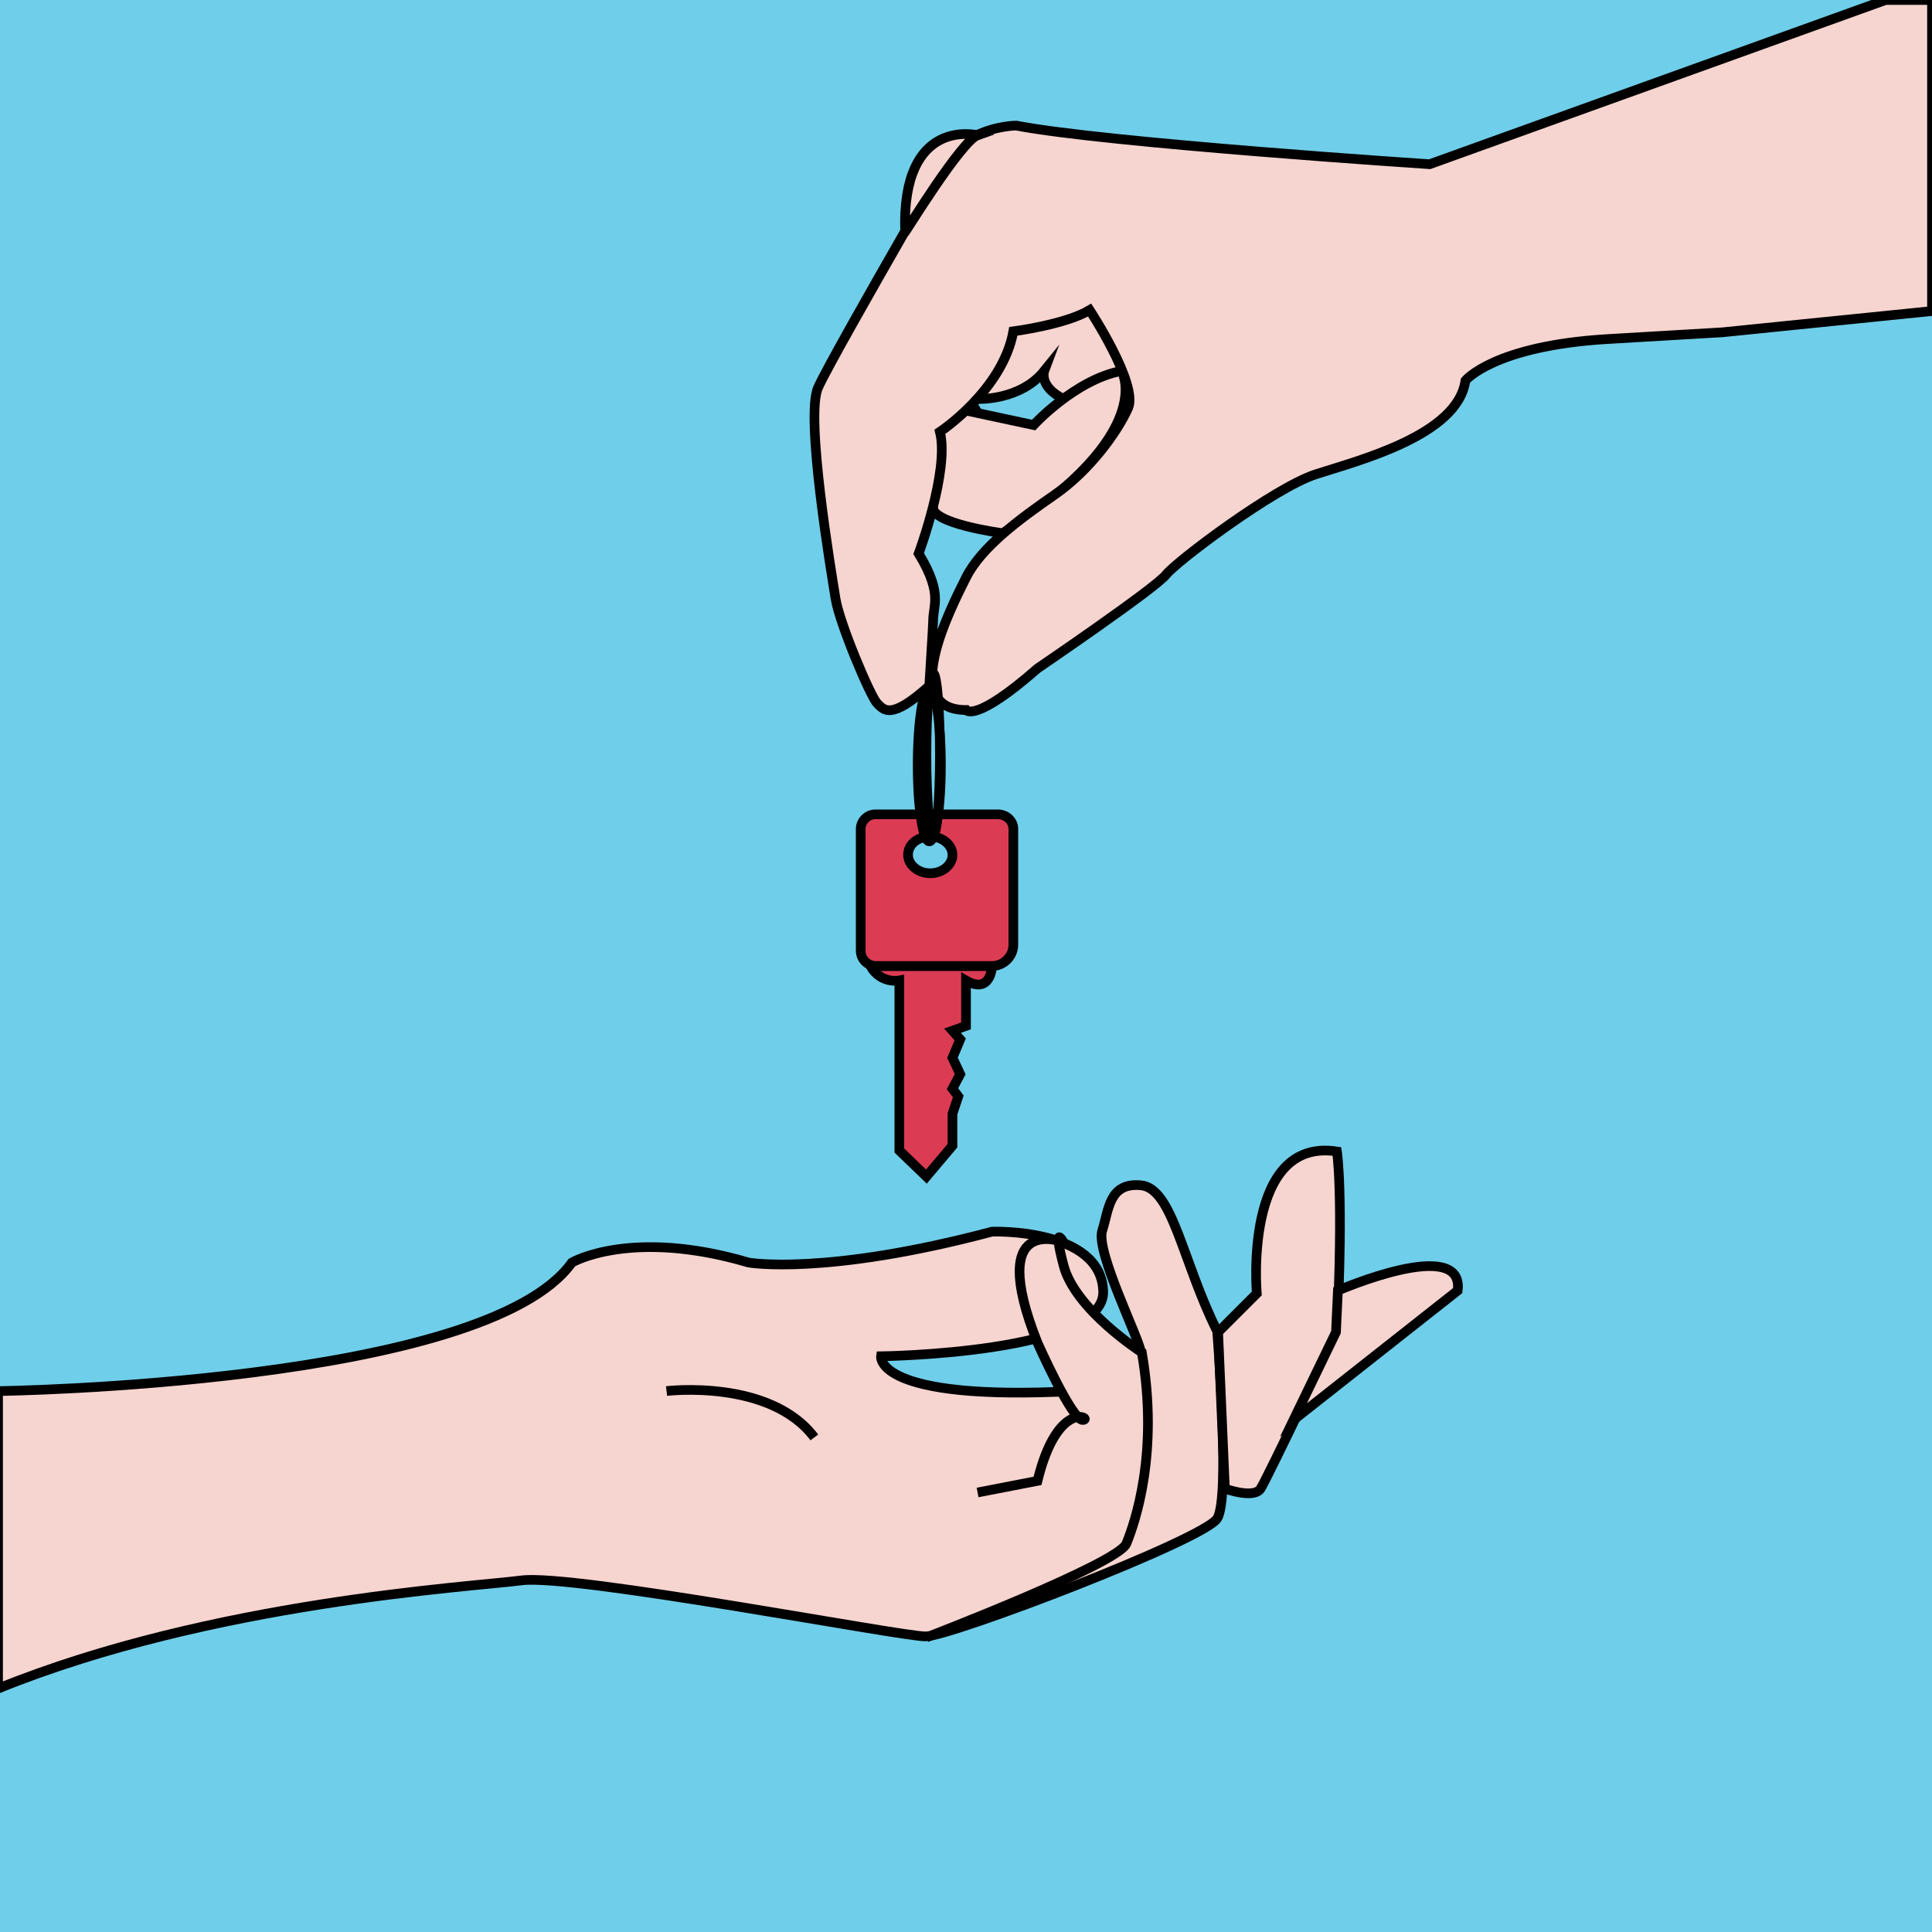
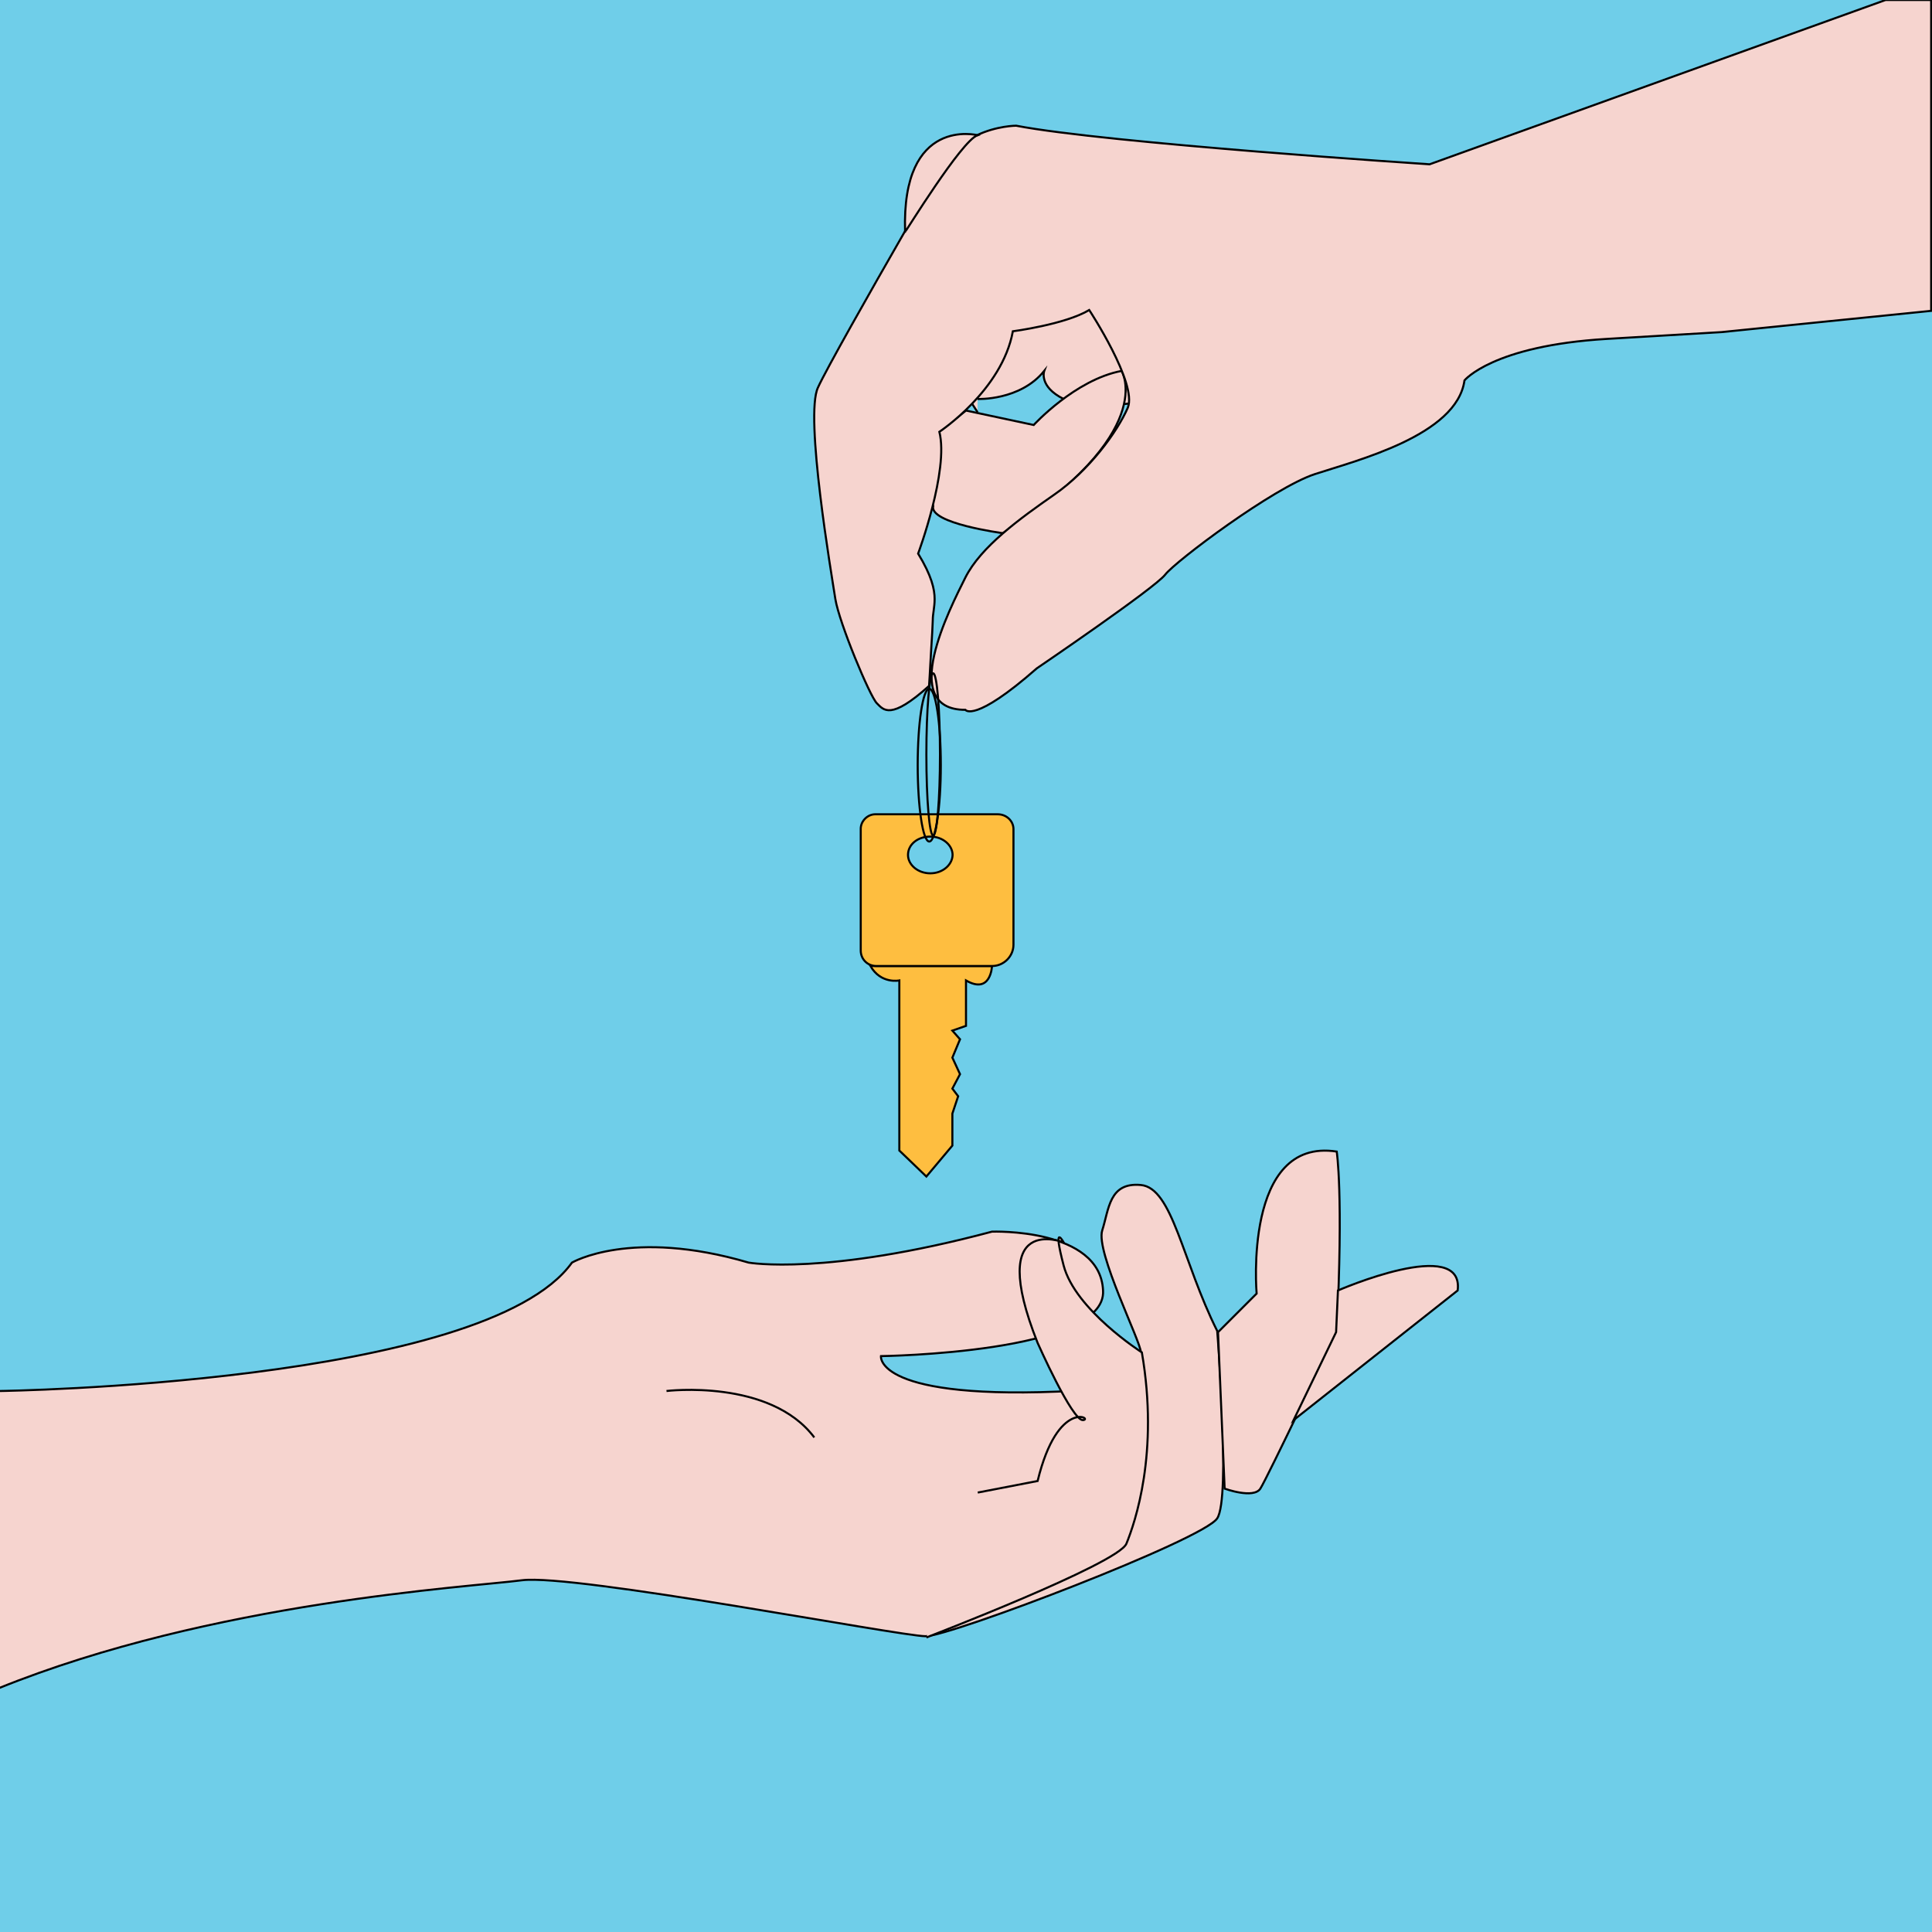
- <svg xmlns="http://www.w3.org/2000/svg" version="1.1" x="0px" y="0px" viewBox="0 0 200 200" enable-background="new 0 0 200 200" xml:space="preserve">
+ <svg xmlns="http://www.w3.org/2000/svg" version="1.1" x="0px" y="0px" viewBox="72 0 936 936" enable-background="new 72 0 936 936" xml:space="preserve">
  <g id="Layer_1">
-     <rect fill="#6FCEE9" width="200" height="200" />
+     <g id="Layer_1_1_">
+       <rect x="72" y="0" fill="#6FCEE9" width="936" height="936" />
+     </g>
+     <g id="Layer_2">
+       <path fill="#F6D4CF" stroke="#000000" stroke-miterlimit="10" d="M545.6,193.3c0,0,20.6,0.9,32.3-13.6c0,0-2.8,7.5,9.4,13.6    c12.6,6.1,49.6,2.3,58-6.6c8.4-8.9-57.1-66.5-57.1-66.5l-60.4,51.9l17.8,27.6" />
+       <path fill="#F6D4CF" stroke="#000000" stroke-miterlimit="10" d="M540,198.9l32.8,7c0,0,20.1-22,42.6-26.2c0,0,18.3,30-57.6,78.6    c0,0-35.6-4.7-33.7-13.1c0,0-9.4-25.3,2.8-36C540,198.9,540,198.9,540,198.9z" />
+       <path fill="#F6D4CF" stroke="#000000" stroke-miterlimit="10" d="M985.5,0L764.6,79.6c0,0-156.8-10.3-200.3-18.7    c0,0-9.4,0-19.2,4.7c-6.1,2.8-12.2,7-16.4,14c0,0-8.4,14.5-18.7,33.2c-16.4,28.5-37.9,66.5-41.7,74.9    c-6.6,13.6,6.6,90.8,8.4,102.5c1.9,11.7,16.8,47.3,20.1,50.5c3.3,3.3,6.6,8.4,25.3-8.4c0,0,0.5-7.5,0.9-15.4    c0.5-7.5,0.9-15,0.9-16.4c0-3.3,0.9-6.1,0.9-10.3c0-4.7-1.4-11.2-8-22c0,0,15-40.2,10.3-59c0,0,30.4-20.1,35.6-48.7    c0,0,25.3-3.3,37-10.3c0,0,23.4,35.6,18.7,47.3c-5.1,11.7-18.7,30.4-35.6,42.1c-16.8,11.7-35.6,25.3-43.1,40.2    c-7.5,15-32.8,64.1,0,64.1c0,0,4.2,6.6,34.6-20.1c0,0,57.1-38.8,62.2-45.4s52.4-42.1,72.5-48.7c20.1-6.6,68.8-18.7,72.5-45.4    c0,0,13.6-16.8,68.8-20.1c55.7-3.3,55.7-3.3,55.7-3.3l101.6-10.3V0H985.5z" />
+       <path fill="#F6D4CF" stroke="#000000" stroke-miterlimit="10" d="M545.6,65.5c0,0-37-9.4-35.1,46.8    C510.5,112.8,537.7,68.3,545.6,65.5z" />
+       <path fill="#F6D4CF" stroke="#000000" stroke-miterlimit="10" d="M72,673.9c0,0,234.9-3.3,277.1-62.2c0,0,28.5-16.8,85.6,0    c0,0,37,6.6,117.9-15c0,0,52.4-1.9,53.8,28.5c1.9,30.4-107.6,31.8-107.6,31.8s-3.3,22,94.1,16.8c0,0,31.8-13.6,31.8-18.7    s-22-48.7-18.7-59c3.3-10.3,3.3-23.4,18.7-22c15.4,1.4,20.1,37,37,70.7c0,0,6.6,81,0,90.8c-6.6,10.3-129.2,57.1-141.3,57.1    c-12.2,0-170.4-30.4-195.6-27.1c-25.3,3.3-149.8,10.3-253.7,52.4V673.9H72z" />
+       <path fill="#F6D4CF" stroke="#000000" stroke-miterlimit="10" d="M662.1,645.4l18.7-18.7c0,0-6.6-75.8,38.8-68.8    c0,0,3.3,20.1,0,87.5c0,0-33.7,70.7-37,75.8c-3.3,5.1-17.3,0-17.3,0L662.1,645.4z" />
+       <path fill="#F6D4CF" stroke="#000000" stroke-miterlimit="10" d="M720.2,625.2c0,0,61.3-26.7,58,0L698.7,688l20.6-42.6    L720.2,625.2z" />
+       <path fill="#F6D4CF" stroke="#000000" stroke-miterlimit="10" d="M520.8,793.3c0,0,92.7-35.6,96.9-45.4c4.2-10.3,15.9-44,7.5-92.7    c0,0-32.3-20.6-37.9-42.1c-5.6-21.5,0-11.2,0-11.2s-37.9-15-12.6,48.7c0,0,16.8,37.9,22,37.4s-12.2-10.8-22,29.5l-29,5.6" />
+     </g>
  </g>
-   <g id="Layer_2">
-     <path fill="#F6D4CF" stroke="#000000" stroke-miterlimit="10" d="M101.2,41.3c0,0,4.4,0.2,6.9-2.9c0,0-0.6,1.6,2,2.9   c2.7,1.3,10.6,0.5,12.4-1.4s-12.2-14.2-12.2-14.2L97.4,36.8l3.8,5.9" />
-     <path fill="#F6D4CF" stroke="#000000" stroke-miterlimit="10" d="M100,42.5l7,1.5c0,0,4.3-4.7,9.1-5.6c0,0,3.9,6.4-12.3,16.8   c0,0-7.6-1-7.2-2.8c0,0-2-5.4,0.6-7.7C100,42.5,100,42.5,100,42.5z" />
-     <path fill="#F6D4CF" stroke="#000000" stroke-miterlimit="10" d="M195.2,0L148,17c0,0-33.5-2.2-42.8-4c0,0-2,0-4.1,1   c-1.3,0.6-2.6,1.5-3.5,3c0,0-1.8,3.1-4,7.1c-3.5,6.1-8.1,14.2-8.9,16c-1.4,2.9,1.4,19.4,1.8,21.9c0.4,2.5,3.6,10.1,4.3,10.8   c0.7,0.7,1.4,1.8,5.4-1.8c0,0,0.1-1.6,0.2-3.3c0.1-1.6,0.2-3.2,0.2-3.5c0-0.7,0.2-1.3,0.2-2.2c0-1-0.3-2.4-1.7-4.7   c0,0,3.2-8.6,2.2-12.6c0,0,6.5-4.3,7.6-10.4c0,0,5.4-0.7,7.9-2.2c0,0,5,7.6,4,10.1c-1.1,2.5-4,6.5-7.6,9s-7.6,5.4-9.2,8.6   c-1.6,3.2-7,13.7,0,13.7c0,0,0.9,1.4,7.4-4.3c0,0,12.2-8.3,13.3-9.7c1.1-1.4,11.2-9,15.5-10.4c4.3-1.4,14.7-4,15.5-9.7   c0,0,2.9-3.6,14.7-4.3c11.9-0.7,11.9-0.7,11.9-0.7l21.7-2.2V0H195.2z" />
-     <path fill="#F6D4CF" stroke="#000000" stroke-miterlimit="10" d="M101.2,14c0,0-7.9-2-7.5,10C93.7,24.1,99.5,14.6,101.2,14z" />
-     <path fill="#F6D4CF" stroke="#000000" stroke-miterlimit="10" d="M0,144c0,0,50.2-0.7,59.2-13.3c0,0,6.1-3.6,18.3,0   c0,0,7.9,1.4,25.2-3.2c0,0,11.2-0.4,11.5,6.1c0.4,6.5-23,6.8-23,6.8s-0.7,4.7,20.1,3.6c0,0,6.8-2.9,6.8-4s-4.7-10.4-4-12.6   c0.7-2.2,0.7-5,4-4.7s4.3,7.9,7.9,15.1c0,0,1.4,17.3,0,19.4c-1.4,2.2-27.6,12.2-30.2,12.2c-2.6,0-36.4-6.5-41.8-5.8   c-5.4,0.7-32,2.2-54.2,11.2V144z" />
-     <path fill="#F6D4CF" stroke="#000000" stroke-miterlimit="10" d="M126.1,137.9l4-4c0,0-1.4-16.2,8.3-14.7c0,0,0.7,4.3,0,18.7   c0,0-7.2,15.1-7.9,16.2c-0.7,1.1-3.7,0-3.7,0L126.1,137.9z" />
-     <path fill="#F6D4CF" stroke="#000000" stroke-miterlimit="10" d="M138.5,133.6c0,0,13.1-5.7,12.4,0l-17,13.4l4.4-9.1L138.5,133.6z" />
-     <path fill="#F6D4CF" stroke="#000000" stroke-miterlimit="10" d="M95.9,169.5c0,0,19.8-7.6,20.7-9.7c0.9-2.2,3.4-9.4,1.6-19.8   c0,0-6.9-4.4-8.1-9c-1.2-4.6,0-2.4,0-2.4s-8.1-3.2-2.7,10.4c0,0,3.6,8.1,4.7,8c1.1-0.1-2.6-2.3-4.7,6.3l-6.2,1.2" />
-     <path fill="#DC3B54" stroke="#000000" stroke-miterlimit="10" d="M102.7,100c0,0-0.1,3-2.7,1.5v4.7l-1.4,0.5l0.8,0.9l-0.8,1.9   l0.8,1.7l-0.8,1.5l0.6,0.8l-0.6,1.8v1.4v1.9l-2.7,3.2l-2.8-2.7v-17.6c0,0-1.9,0.4-3-1.5H102.7z" />
-     <path fill="#DC3B54" stroke="#000000" stroke-miterlimit="10" d="M103.3,84.3H90.6c-0.8,0-1.5,0.7-1.5,1.5v12.6   c0,0.9,0.7,1.6,1.6,1.6h12c1.2,0,2.2-1,2.2-2.2v-12C104.9,85,104.2,84.3,103.3,84.3z M96.3,90.4c-1.3,0-2.3-0.9-2.3-1.9   c0-1.1,1-1.9,2.3-1.9s2.3,0.9,2.3,1.9C98.6,89.5,97.6,90.4,96.3,90.4z" />
-     <path fill="none" stroke="#000000" stroke-miterlimit="10" d="M96.4,67.7" />
-     <ellipse fill="none" stroke="#000000" stroke-miterlimit="10" cx="96.6" cy="78.1" rx="0.7" ry="8.4" />
-     <ellipse fill="none" stroke="#000000" stroke-miterlimit="10" cx="96.2" cy="79.2" rx="1.2" ry="7.9" />
-     <path fill="#F6D4CF" stroke="#000000" stroke-miterlimit="10" d="M69,144c0,0,10.7-1.3,15.3,4.8" />
+   <g id="Layer_2_1_">
+     <path fill="#FEBE40" stroke="#000000" stroke-miterlimit="10" d="M552.6,468c0,0-0.5,14-12.6,7v22l-6.6,2.3l3.7,4.2l-3.7,8.9l3.7,8   l-3.7,7l2.8,3.7l-2.8,8.4v6.6v8.9l-12.6,15l-13.1-12.6V475c0,0-8.9,1.9-14-7L552.6,468L552.6,468z" />
+     <path fill="#FEBE40" stroke="#000000" stroke-miterlimit="10" d="M555.4,394.5H496c-3.7,0-7,3.3-7,7v59c0,4.2,3.3,7.5,7.5,7.5h56.2   c5.6,0,10.3-4.7,10.3-10.3v-56.2C562.9,397.8,559.7,394.5,555.4,394.5z M522.7,423.1c-6.1,0-10.8-4.2-10.8-8.9   c0-5.1,4.7-8.9,10.8-8.9c6.1,0,10.8,4.2,10.8,8.9C533.4,418.9,528.8,423.1,522.7,423.1z" />
+     <path fill="none" stroke="#000000" stroke-miterlimit="10" d="M523.2,316.8" />
+     <ellipse fill="none" stroke="#000000" stroke-miterlimit="10" cx="524.1" cy="365.5" rx="3.3" ry="39.3" />
+     <ellipse fill="none" stroke="#000000" stroke-miterlimit="10" cx="522.2" cy="370.7" rx="5.6" ry="37" />
+     <path fill="#F6D4CF" stroke="#000000" stroke-miterlimit="10" d="M394.9,673.9c0,0,50.1-6.1,71.6,22.5" />
  </g>
</svg>
